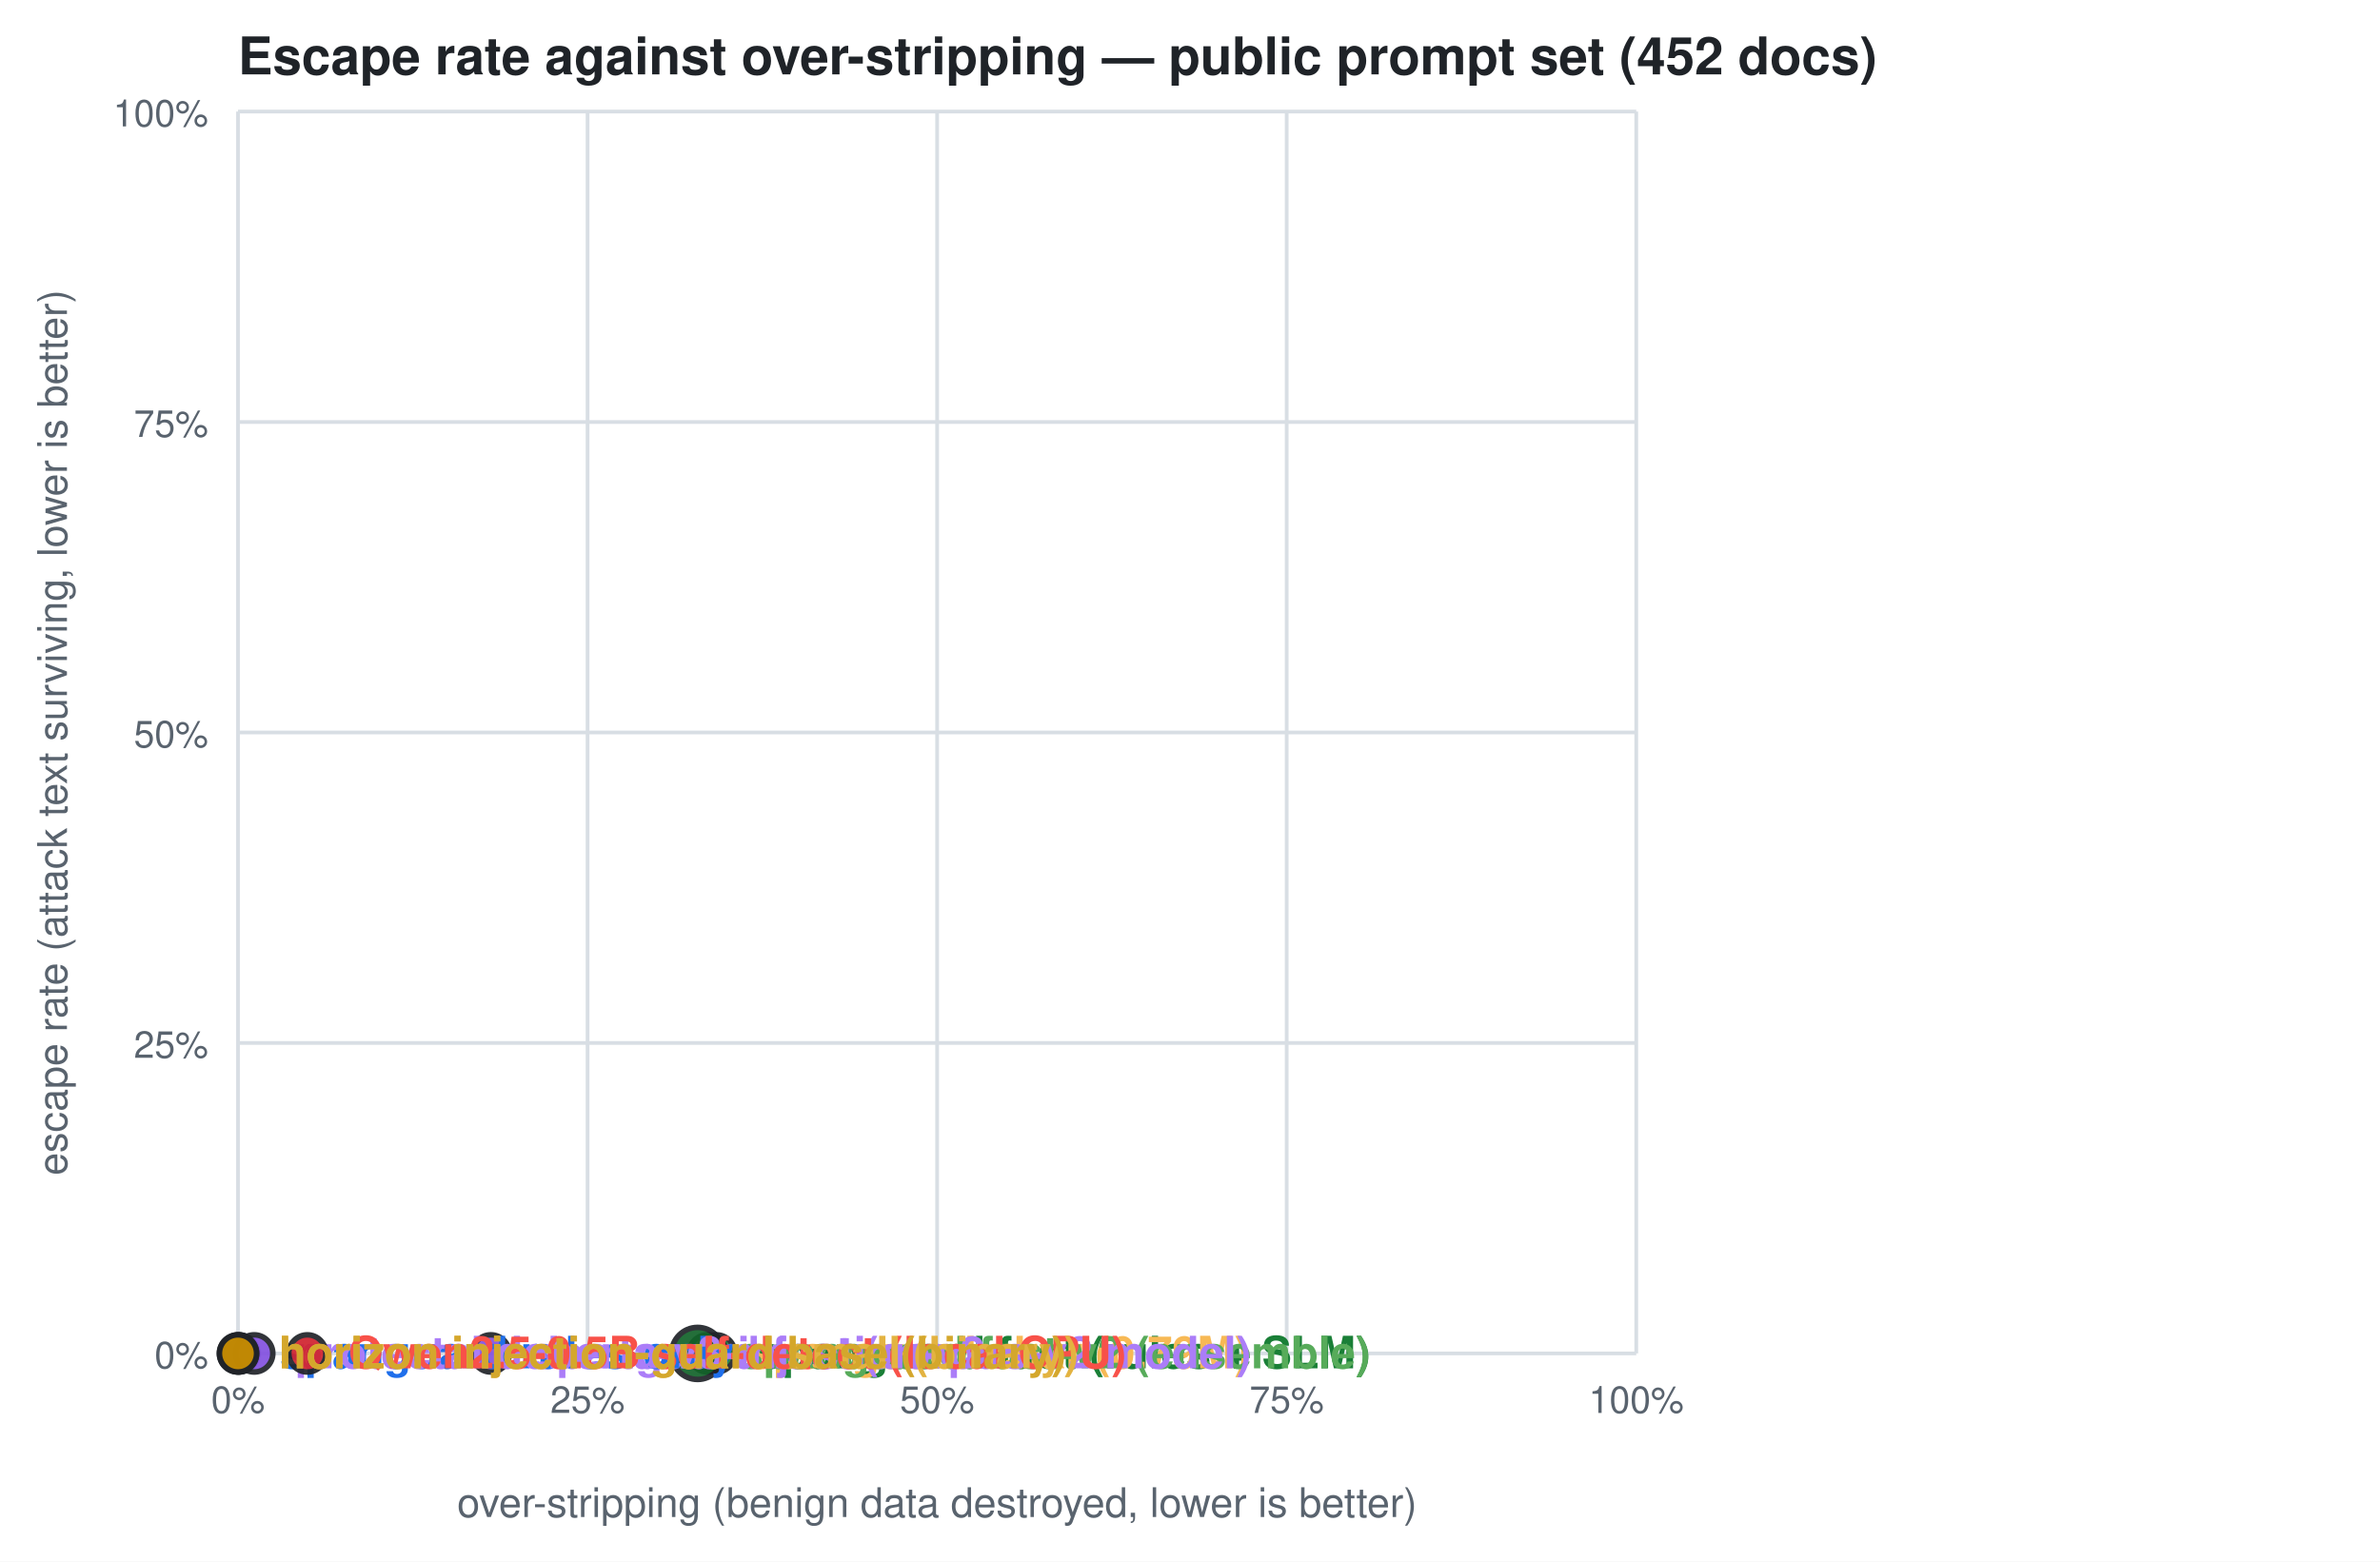
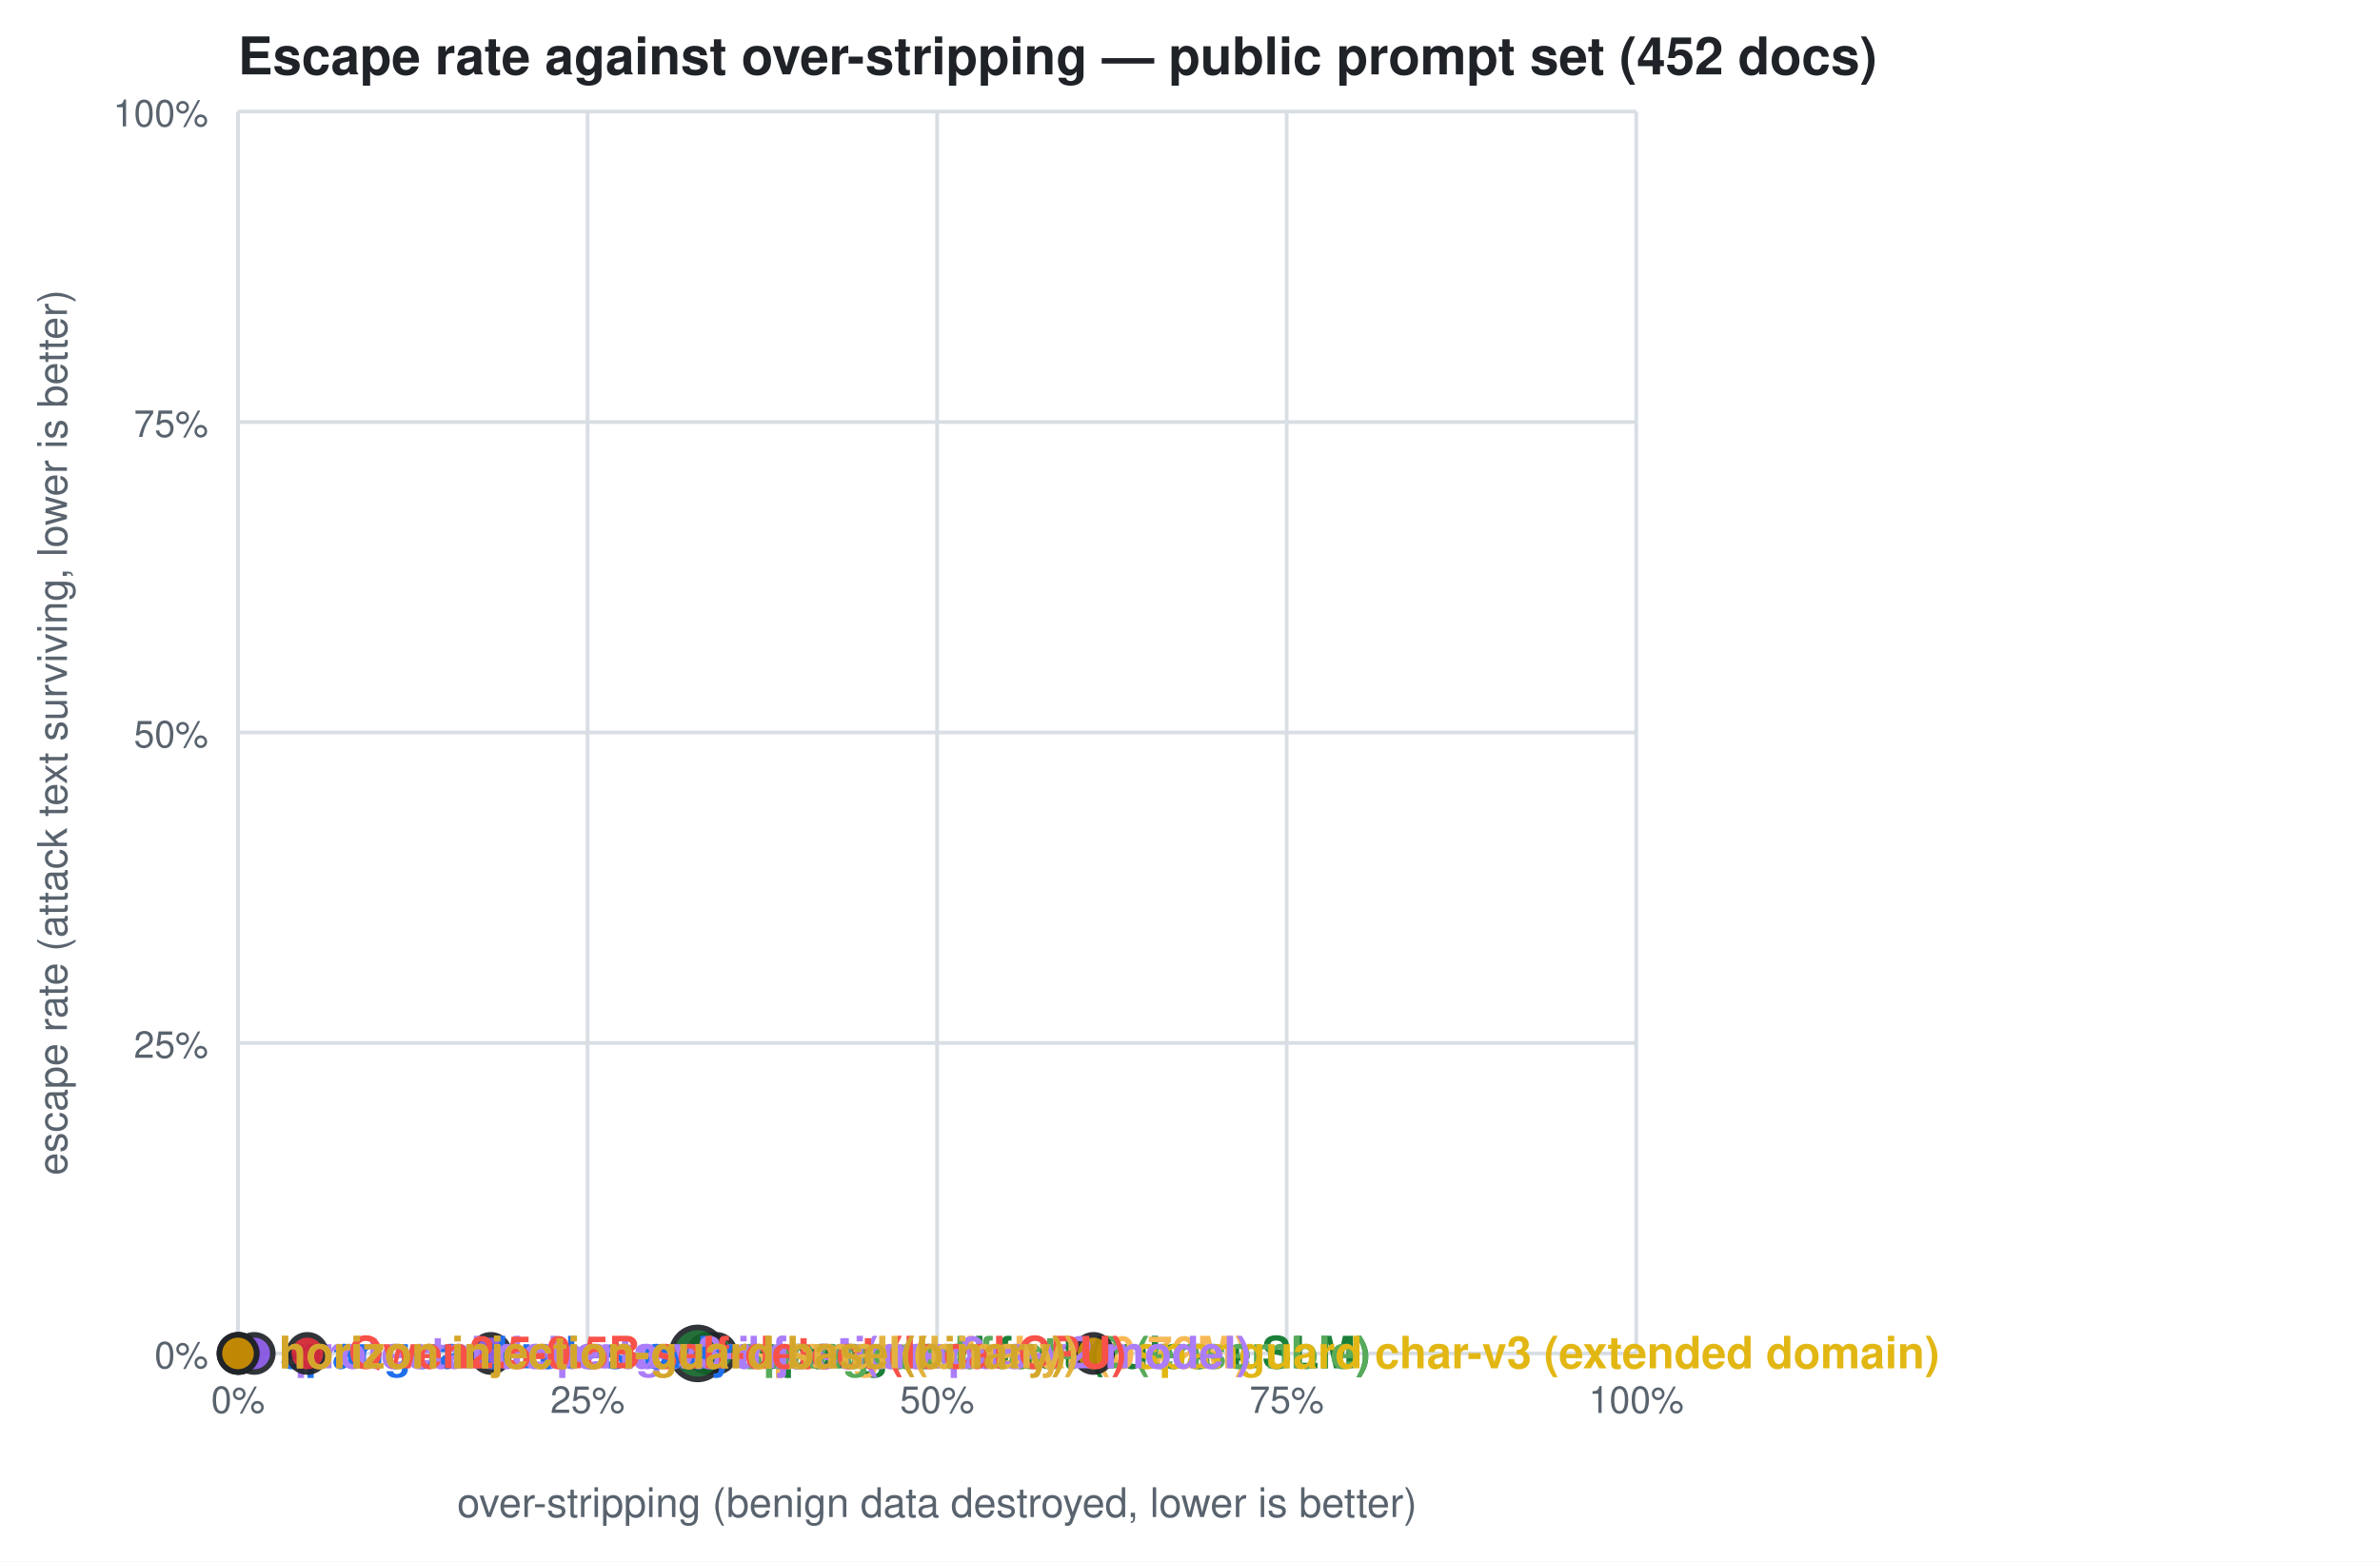
<svg xmlns="http://www.w3.org/2000/svg" width="640" height="420" viewBox="0 0 640 420" font-family="ui-sans-serif,system-ui,'Segoe UI',Helvetica,Arial,sans-serif">
  <rect width="640" height="420" fill="#ffffff" />
  <text x="64" y="20" font-size="14" fill="#1f2328" text-anchor="start" font-weight="600" font-family="ui-sans-serif,system-ui,'Segoe UI',Helvetica,Arial,sans-serif" opacity="1.0">Escape rate against over-stripping — public prompt set (452 docs)</text>
  <text x="252.0" y="408" font-size="11" fill="#59636e" text-anchor="middle" font-weight="normal" font-family="ui-sans-serif,system-ui,'Segoe UI',Helvetica,Arial,sans-serif" opacity="1.0">over-stripping (benign data destroyed, lower is better)</text>
  <g transform="rotate(-90 18 197.0)">
    <text x="18" y="197.0" font-size="11" fill="#59636e" text-anchor="middle" font-weight="normal" font-family="ui-sans-serif,system-ui,'Segoe UI',Helvetica,Arial,sans-serif" opacity="1.0">escape rate (attack text surviving, lower is better)</text>
  </g>
  <line x1="64.0" y1="30" x2="64.0" y2="364" stroke="#d8dee4" stroke-width="1" />
  <text x="64.0" y="380" font-size="10" fill="#59636e" text-anchor="middle" font-weight="normal" font-family="ui-sans-serif,system-ui,'Segoe UI',Helvetica,Arial,sans-serif" opacity="1.0">0%</text>
  <line x1="64" y1="30.0" x2="440" y2="30.0" stroke="#d8dee4" stroke-width="1" />
  <text x="56" y="34.0" font-size="10" fill="#59636e" text-anchor="end" font-weight="normal" font-family="ui-sans-serif,system-ui,'Segoe UI',Helvetica,Arial,sans-serif" opacity="1.0">100%</text>
  <line x1="158.0" y1="30" x2="158.0" y2="364" stroke="#d8dee4" stroke-width="1" />
  <text x="158.0" y="380" font-size="10" fill="#59636e" text-anchor="middle" font-weight="normal" font-family="ui-sans-serif,system-ui,'Segoe UI',Helvetica,Arial,sans-serif" opacity="1.0">25%</text>
  <line x1="64" y1="113.5" x2="440" y2="113.5" stroke="#d8dee4" stroke-width="1" />
  <text x="56" y="117.5" font-size="10" fill="#59636e" text-anchor="end" font-weight="normal" font-family="ui-sans-serif,system-ui,'Segoe UI',Helvetica,Arial,sans-serif" opacity="1.0">75%</text>
  <line x1="252.0" y1="30" x2="252.0" y2="364" stroke="#d8dee4" stroke-width="1" />
  <text x="252.0" y="380" font-size="10" fill="#59636e" text-anchor="middle" font-weight="normal" font-family="ui-sans-serif,system-ui,'Segoe UI',Helvetica,Arial,sans-serif" opacity="1.0">50%</text>
  <line x1="64" y1="197.0" x2="440" y2="197.0" stroke="#d8dee4" stroke-width="1" />
  <text x="56" y="201.0" font-size="10" fill="#59636e" text-anchor="end" font-weight="normal" font-family="ui-sans-serif,system-ui,'Segoe UI',Helvetica,Arial,sans-serif" opacity="1.0">50%</text>
  <line x1="346.0" y1="30" x2="346.0" y2="364" stroke="#d8dee4" stroke-width="1" />
  <text x="346.0" y="380" font-size="10" fill="#59636e" text-anchor="middle" font-weight="normal" font-family="ui-sans-serif,system-ui,'Segoe UI',Helvetica,Arial,sans-serif" opacity="1.0">75%</text>
  <line x1="64" y1="280.5" x2="440" y2="280.5" stroke="#d8dee4" stroke-width="1" />
  <text x="56" y="284.5" font-size="10" fill="#59636e" text-anchor="end" font-weight="normal" font-family="ui-sans-serif,system-ui,'Segoe UI',Helvetica,Arial,sans-serif" opacity="1.0">25%</text>
  <line x1="440.0" y1="30" x2="440.0" y2="364" stroke="#d8dee4" stroke-width="1" />
  <text x="440.0" y="380" font-size="10" fill="#59636e" text-anchor="middle" font-weight="normal" font-family="ui-sans-serif,system-ui,'Segoe UI',Helvetica,Arial,sans-serif" opacity="1.0">100%</text>
  <line x1="64" y1="364.0" x2="440" y2="364.0" stroke="#d8dee4" stroke-width="1" />
  <text x="56" y="368.0" font-size="10" fill="#59636e" text-anchor="end" font-weight="normal" font-family="ui-sans-serif,system-ui,'Segoe UI',Helvetica,Arial,sans-serif" opacity="1.0">0%</text>
  <circle cx="192.63" cy="364.0" r="5" fill="#1a7f37" stroke="#1f2328" stroke-width="1.5" opacity="0.92" />
  <text x="203.63" y="368.0" font-size="12" fill="#1a7f37" text-anchor="start" font-weight="600" font-family="ui-sans-serif,system-ui,'Segoe UI',Helvetica,Arial,sans-serif" opacity="1.0">spanguard fast (rules + SLM)</text>
  <circle cx="190.261" cy="364.0" r="5" fill="#e36209" stroke="#1f2328" stroke-width="1.5" opacity="0.92" />
  <text x="201.261" y="368.0" font-size="12" fill="#f7b955" text-anchor="start" font-weight="600" font-family="ui-sans-serif,system-ui,'Segoe UI',Helvetica,Arial,sans-serif" opacity="1.0">spanguard char (0.79M)</text>
  <circle cx="187.591" cy="364.0" r="7" fill="#116329" stroke="#1f2328" stroke-width="1.5" opacity="0.92" />
  <text x="198.591" y="368.0" font-size="12" fill="#57ab5a" text-anchor="start" font-weight="600" font-family="ui-sans-serif,system-ui,'Segoe UI',Helvetica,Arial,sans-serif" opacity="1.0">spanguard fast-v2 (ensemble)</text>
+   <circle cx="294.037" cy="364.0" r="5" fill="#bf8700" stroke="#1f2328" stroke-width="1.5" opacity="0.92" />
+   <text x="305.037" y="368.0" font-size="12" fill="#e2b714" text-anchor="start" font-weight="600" font-family="ui-sans-serif,system-ui,'Segoe UI',Helvetica,Arial,sans-serif" opacity="1.0">spanguard char-v3 (extended domain)</text>
  <circle cx="131.981" cy="364.0" r="5" fill="#8250df" stroke="#1f2328" stroke-width="1.5" opacity="0.92" />
  <text x="142.981" y="368.0" font-size="12" fill="#ab7df8" text-anchor="start" font-weight="600" font-family="ui-sans-serif,system-ui,'Segoe UI',Helvetica,Arial,sans-serif" opacity="1.0">spanguard fast (corpus-v2 model)</text>
  <circle cx="64.301" cy="364.0" r="5" fill="#1f6feb" stroke="#1f2328" stroke-width="1.5" opacity="0.92" />
  <text x="75.301" y="368.0" font-size="12" fill="#1f6feb" text-anchor="start" font-weight="600" font-family="ui-sans-serif,system-ui,'Segoe UI',Helvetica,Arial,sans-serif" opacity="1.0">spanguard rules-only</text>
  <circle cx="68.362" cy="364.0" r="5" fill="#8250df" stroke="#1f2328" stroke-width="1.5" opacity="0.92" />
  <text x="79.362" y="368.0" font-size="12" fill="#ab7df8" text-anchor="start" font-weight="600" font-family="ui-sans-serif,system-ui,'Segoe UI',Helvetica,Arial,sans-serif" opacity="1.0">protectai deberta-v3-injection-v2</text>
  <circle cx="82.65" cy="364.0" r="5" fill="#cf222e" stroke="#1f2328" stroke-width="1.5" opacity="0.92" />
  <text x="93.65" y="368.0" font-size="12" fill="#f85149" text-anchor="start" font-weight="600" font-family="ui-sans-serif,system-ui,'Segoe UI',Helvetica,Arial,sans-serif" opacity="1.0">Qwen2.5-0.5B self-detect (local CPU)</text>
  <circle cx="64.0" cy="364.0" r="5" fill="#d29922" stroke="#1f2328" stroke-width="1.5" opacity="0.92" />
  <text x="75.0" y="368.0" font-size="12" fill="#e3b341" text-anchor="start" font-weight="600" font-family="ui-sans-serif,system-ui,'Segoe UI',Helvetica,Arial,sans-serif" opacity="1.0">horizon injection-guard small (binary)</text>
  <circle cx="64.0" cy="364.0" r="5" fill="#bf8700" stroke="#1f2328" stroke-width="1.5" opacity="0.92" />
  <text x="75.0" y="368.0" font-size="12" fill="#d4a72c" text-anchor="start" font-weight="600" font-family="ui-sans-serif,system-ui,'Segoe UI',Helvetica,Arial,sans-serif" opacity="1.0">horizon injection-guard base (binary)</text>
</svg>
